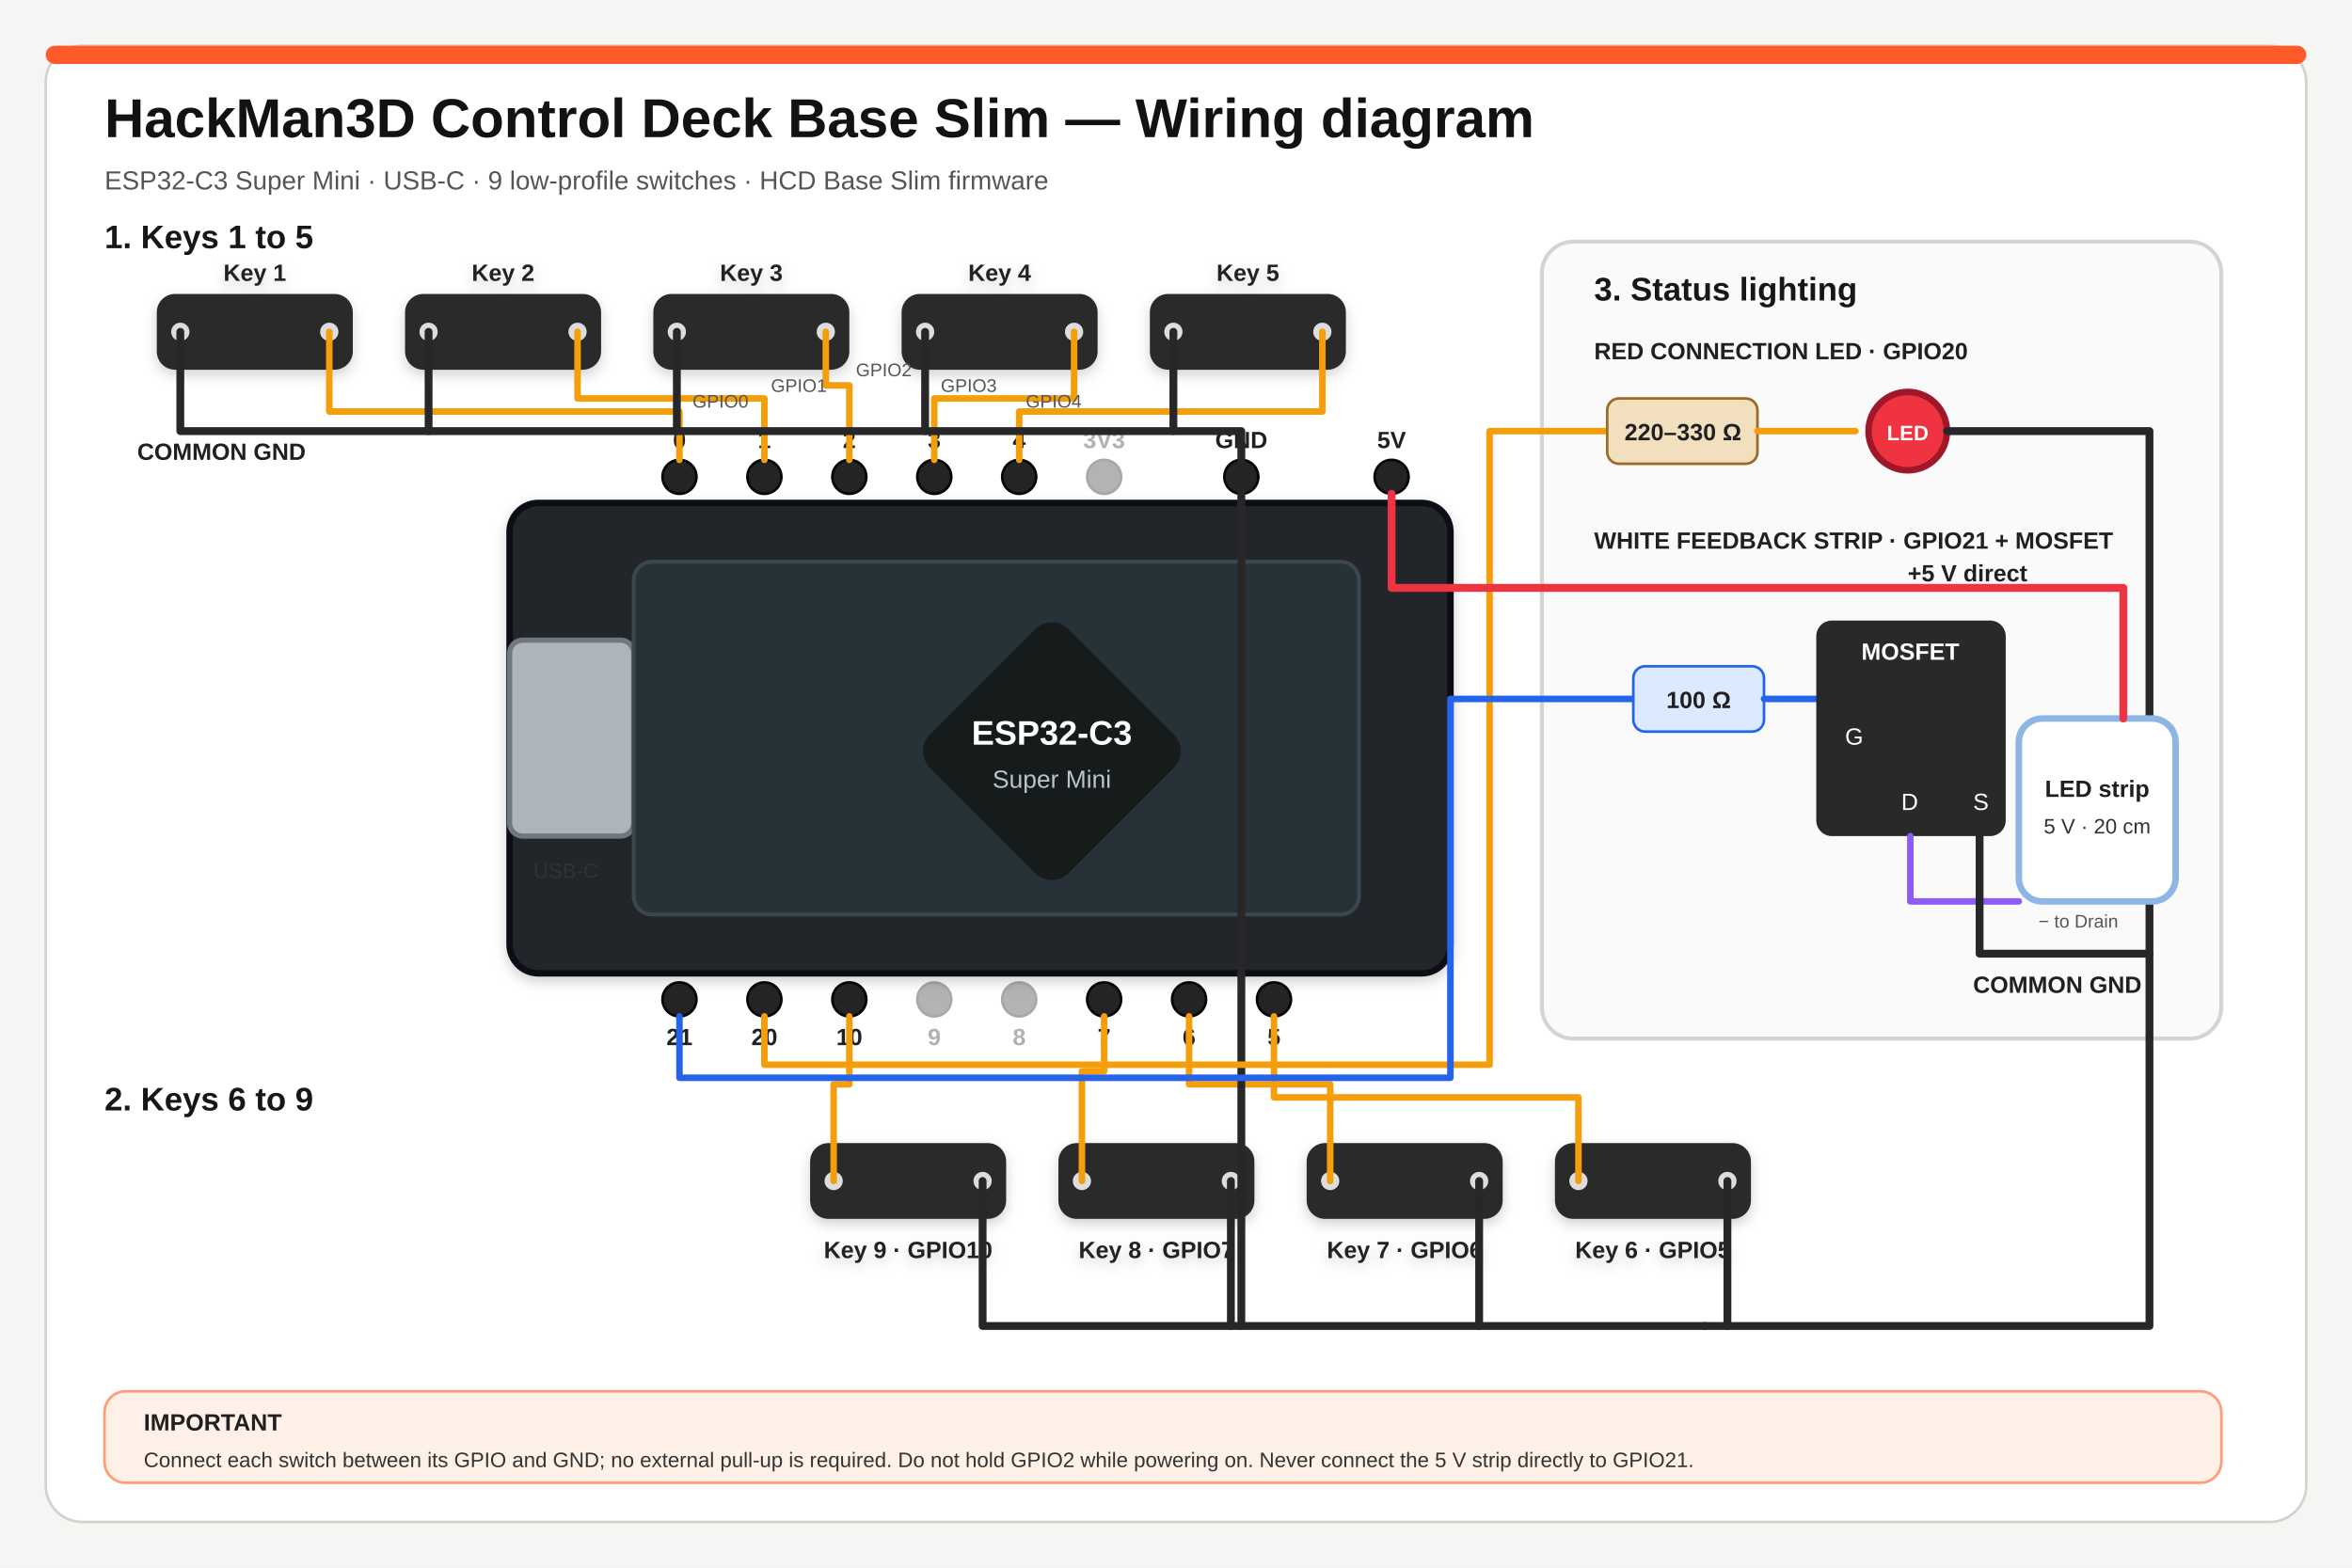
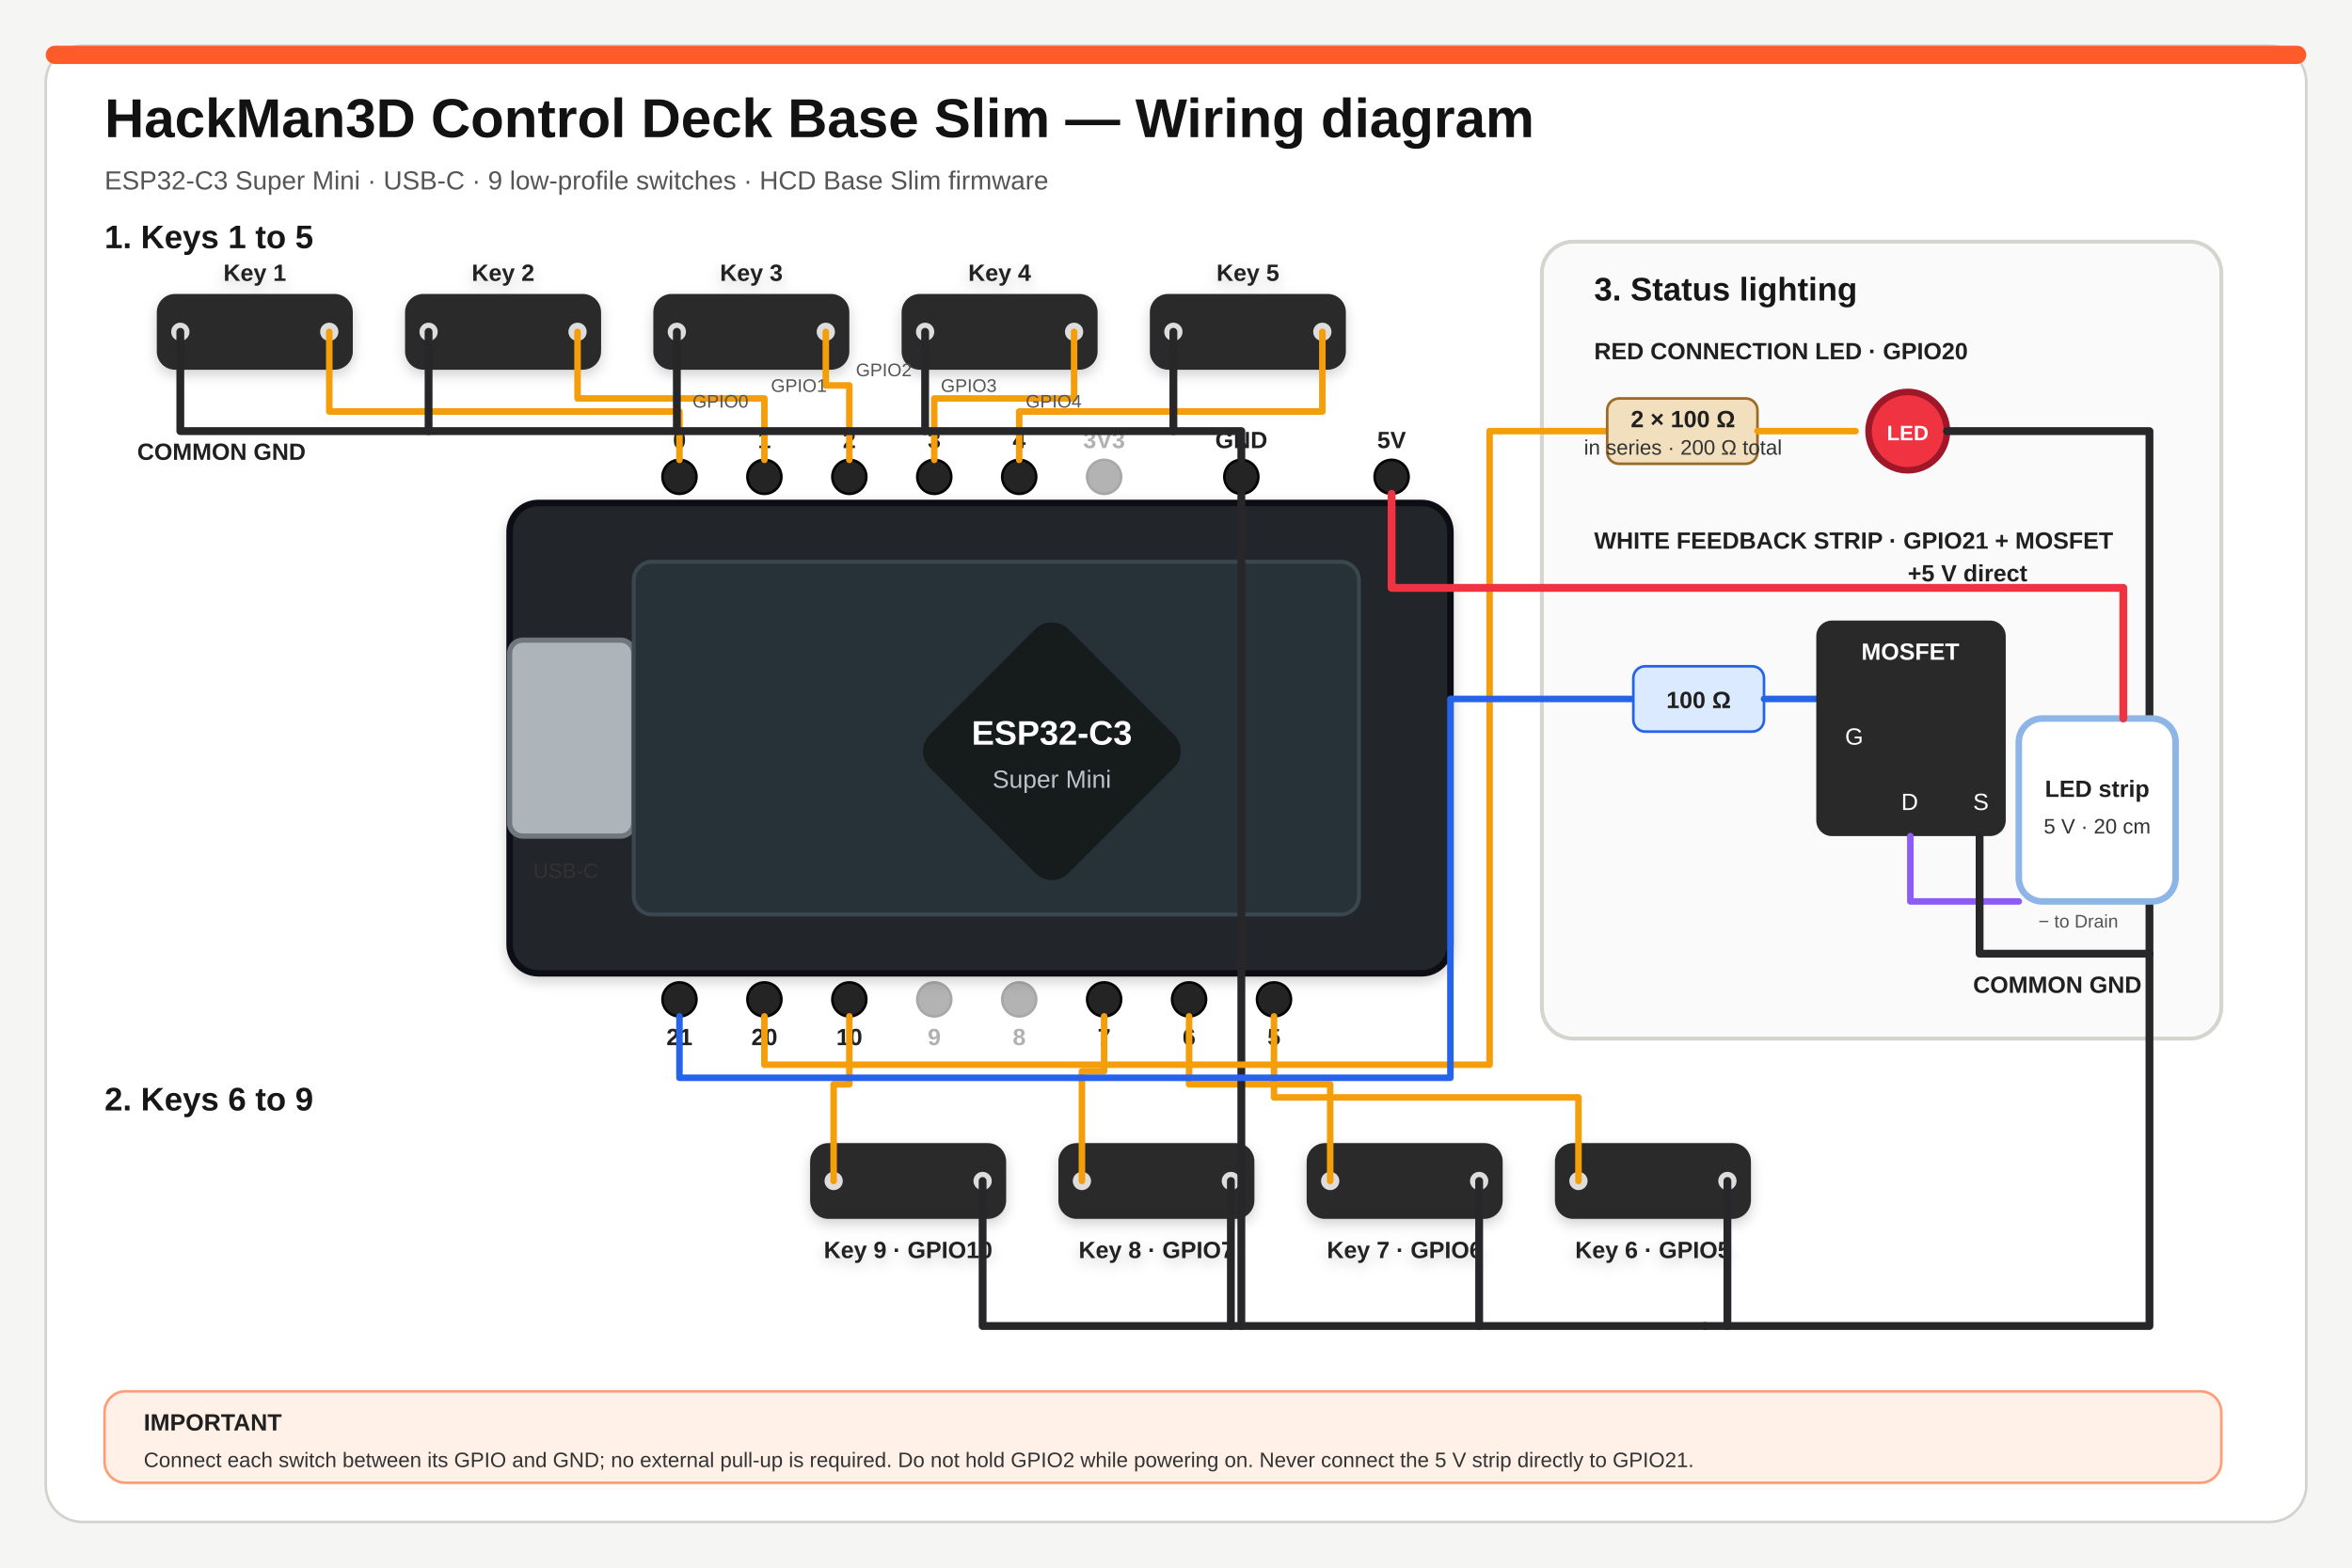
<svg xmlns="http://www.w3.org/2000/svg" width="1800" height="1200" viewBox="0 0 1800 1200">
  <defs>
    <style>
      .title{font-family:Arial,sans-serif;font-size:42px;font-weight:700;fill:#121212}.subtitle{font-family:Arial,sans-serif;font-size:20px;fill:#555}
      .section{font-family:Arial,sans-serif;font-size:25px;font-weight:700;fill:#171717}.label{font-family:Arial,sans-serif;font-size:18px;font-weight:700;fill:#202020}
      .small{font-family:Arial,sans-serif;font-size:16px;fill:#333}.tiny{font-family:Arial,sans-serif;font-size:14px;fill:#555}
      .signal{fill:none;stroke:#f59e0b;stroke-width:5;stroke-linejoin:round;stroke-linecap:round}
      .ground{fill:none;stroke:#27272a;stroke-width:6;stroke-linejoin:round;stroke-linecap:round}
      .power{fill:none;stroke:#ef3340;stroke-width:6;stroke-linejoin:round;stroke-linecap:round}
      .gate{fill:none;stroke:#2563eb;stroke-width:5;stroke-linejoin:round;stroke-linecap:round}
      .drain{fill:none;stroke:#8b5cf6;stroke-width:5;stroke-linejoin:round;stroke-linecap:round}
      .pin{fill:#242424;stroke:#050505;stroke-width:2}.unused{opacity:.35}
    </style>
    <filter id="shadow" x="-20%" y="-20%" width="140%" height="140%">
      <feDropShadow dx="0" dy="4" stdDeviation="5" flood-opacity=".18" />
    </filter>
  </defs>
  <rect width="1800" height="1200" fill="#f5f5f3" />
  <rect x="35" y="35" width="1730" height="1130" rx="28" fill="#fff" stroke="#d2d2ce" stroke-width="2" />
  <rect x="35" y="35" width="1730" height="14" rx="7" fill="#ff5a2a" />
  <text x="80" y="105" class="title">HackMan3D Control Deck Base Slim — Wiring diagram</text>
  <text x="80" y="145" class="subtitle">ESP32-C3 Super Mini · USB-C · 9 low-profile switches · HCD Base Slim firmware</text>
  <text x="80" y="190" class="section">1. Keys 1 to 5</text>
  <g filter="url(#shadow)">
    <g transform="translate(120 225)">
      <rect width="150" height="58" rx="14" fill="#292929" />
      <circle cx="18" cy="29" r="7" fill="#ddd" />
      <circle cx="132" cy="29" r="7" fill="#ddd" />
      <text x="75" y="-10" text-anchor="middle" class="label">Key 1</text>
    </g>
    <g transform="translate(310 225)">
      <rect width="150" height="58" rx="14" fill="#292929" />
      <circle cx="18" cy="29" r="7" fill="#ddd" />
      <circle cx="132" cy="29" r="7" fill="#ddd" />
      <text x="75" y="-10" text-anchor="middle" class="label">Key 2</text>
    </g>
    <g transform="translate(500 225)">
      <rect width="150" height="58" rx="14" fill="#292929" />
      <circle cx="18" cy="29" r="7" fill="#ddd" />
      <circle cx="132" cy="29" r="7" fill="#ddd" />
      <text x="75" y="-10" text-anchor="middle" class="label">Key 3</text>
    </g>
    <g transform="translate(690 225)">
      <rect width="150" height="58" rx="14" fill="#292929" />
      <circle cx="18" cy="29" r="7" fill="#ddd" />
      <circle cx="132" cy="29" r="7" fill="#ddd" />
      <text x="75" y="-10" text-anchor="middle" class="label">Key 4</text>
    </g>
    <g transform="translate(880 225)">
      <rect width="150" height="58" rx="14" fill="#292929" />
      <circle cx="18" cy="29" r="7" fill="#ddd" />
      <circle cx="132" cy="29" r="7" fill="#ddd" />
      <text x="75" y="-10" text-anchor="middle" class="label">Key 5</text>
    </g>
  </g>
  <g filter="url(#shadow)">
    <rect x="390" y="385" width="720" height="360" rx="22" fill="#20262b" stroke="#0e1113" stroke-width="5" />
    <rect x="390" y="490" width="95" height="150" rx="10" fill="#aeb5ba" stroke="#6f777d" stroke-width="4" />
    <rect x="485" y="430" width="555" height="270" rx="14" fill="#273139" stroke="#3a4650" stroke-width="3" />
    <rect x="730" y="500" width="150" height="150" rx="18" fill="#161a1e" transform="rotate(45 805 575)" />
    <text x="805" y="570" text-anchor="middle" fill="#fff" font-family="Arial" font-size="26" font-weight="700">ESP32-C3</text>
    <text x="805" y="603" text-anchor="middle" fill="#bbc4ca" font-family="Arial" font-size="19">Super Mini</text>
    <text x="433" y="672" text-anchor="middle" class="small">USB-C</text>
  </g>
  <g>
    <g transform="translate(520 365)">
      <circle r="13" class="pin" />
      <text y="-22" text-anchor="middle" class="label">0</text>
    </g>
    <g transform="translate(585 365)">
      <circle r="13" class="pin" />
      <text y="-22" text-anchor="middle" class="label">1</text>
    </g>
    <g transform="translate(650 365)">
      <circle r="13" class="pin" />
      <text y="-22" text-anchor="middle" class="label">2</text>
    </g>
    <g transform="translate(715 365)">
      <circle r="13" class="pin" />
      <text y="-22" text-anchor="middle" class="label">3</text>
    </g>
    <g transform="translate(780 365)">
      <circle r="13" class="pin" />
      <text y="-22" text-anchor="middle" class="label">4</text>
    </g>
    <g transform="translate(845 365)" class="unused">
      <circle r="13" class="pin" />
      <text y="-22" text-anchor="middle" class="label">3V3</text>
    </g>
    <g transform="translate(950 365)">
      <circle r="13" class="pin" />
      <text y="-22" text-anchor="middle" class="label">GND</text>
    </g>
    <g transform="translate(1065 365)">
      <circle r="13" class="pin" />
      <text y="-22" text-anchor="middle" class="label">5V</text>
    </g>
  </g>
  <g>
    <g transform="translate(520 765)">
      <circle r="13" class="pin" />
      <text y="35" text-anchor="middle" class="label">21</text>
    </g>
    <g transform="translate(585 765)">
      <circle r="13" class="pin" />
      <text y="35" text-anchor="middle" class="label">20</text>
    </g>
    <g transform="translate(650 765)">
      <circle r="13" class="pin" />
      <text y="35" text-anchor="middle" class="label">10</text>
    </g>
    <g transform="translate(715 765)" class="unused">
      <circle r="13" class="pin" />
      <text y="35" text-anchor="middle" class="label">9</text>
    </g>
    <g transform="translate(780 765)" class="unused">
      <circle r="13" class="pin" />
      <text y="35" text-anchor="middle" class="label">8</text>
    </g>
    <g transform="translate(845 765)">
      <circle r="13" class="pin" />
      <text y="35" text-anchor="middle" class="label">7</text>
    </g>
    <g transform="translate(910 765)">
      <circle r="13" class="pin" />
      <text y="35" text-anchor="middle" class="label">6</text>
    </g>
    <g transform="translate(975 765)">
      <circle r="13" class="pin" />
      <text y="35" text-anchor="middle" class="label">5</text>
    </g>
  </g>
  <path class="signal" d="M252 254 V315 H520 V352" />
  <path class="signal" d="M442 254 V305 H585 V352" />
  <path class="signal" d="M632 254 V295 H650 V352" />
  <path class="signal" d="M822 254 V305 H715 V352" />
  <path class="signal" d="M1012 254 V315 H780 V352" />
  <text x="530" y="312" class="tiny" fill="#a35f00">GPIO0</text>
  <text x="590" y="300" class="tiny" fill="#a35f00">GPIO1</text>
  <text x="655" y="288" class="tiny" fill="#a35f00">GPIO2</text>
  <text x="720" y="300" class="tiny" fill="#a35f00">GPIO3</text>
  <text x="785" y="312" class="tiny" fill="#a35f00">GPIO4</text>
  <path class="ground" d="M138 254 V330 H950 V352" />
  <path class="ground" d="M328 254 V330" />
  <path class="ground" d="M518 254 V330" />
  <path class="ground" d="M708 254 V330" />
  <path class="ground" d="M898 254 V330" />
  <text x="105" y="352" class="label">COMMON GND</text>
  <text x="80" y="850" class="section">2. Keys 6 to 9</text>
  <g filter="url(#shadow)">
    <g transform="translate(620 875)">
      <rect width="150" height="58" rx="14" fill="#292929" />
      <circle cx="18" cy="29" r="7" fill="#ddd" />
      <circle cx="132" cy="29" r="7" fill="#ddd" />
      <text x="75" y="88" text-anchor="middle" class="label">Key 9 · GPIO10</text>
    </g>
    <g transform="translate(810 875)">
      <rect width="150" height="58" rx="14" fill="#292929" />
      <circle cx="18" cy="29" r="7" fill="#ddd" />
      <circle cx="132" cy="29" r="7" fill="#ddd" />
      <text x="75" y="88" text-anchor="middle" class="label">Key 8 · GPIO7</text>
    </g>
    <g transform="translate(1000 875)">
      <rect width="150" height="58" rx="14" fill="#292929" />
      <circle cx="18" cy="29" r="7" fill="#ddd" />
      <circle cx="132" cy="29" r="7" fill="#ddd" />
      <text x="75" y="88" text-anchor="middle" class="label">Key 7 · GPIO6</text>
    </g>
    <g transform="translate(1190 875)">
      <rect width="150" height="58" rx="14" fill="#292929" />
      <circle cx="18" cy="29" r="7" fill="#ddd" />
      <circle cx="132" cy="29" r="7" fill="#ddd" />
      <text x="75" y="88" text-anchor="middle" class="label">Key 6 · GPIO5</text>
    </g>
  </g>
  <path class="signal" d="M638 904 V830 H650 V778" />
  <path class="signal" d="M828 904 V820 H845 V778" />
  <path class="signal" d="M1018 904 V830 H910 V778" />
  <path class="signal" d="M1208 904 V840 H975 V778" />
  <path class="ground" d="M752 904 V1015 H1305" />
  <path class="ground" d="M942 904 V1015" />
  <path class="ground" d="M1132 904 V1015" />
  <path class="ground" d="M1322 904 V1015" />
  <path class="ground" d="M950 378 V1015" />
  <rect x="1180" y="185" width="520" height="610" rx="24" fill="#fafafa" stroke="#d5d5d0" stroke-width="3" />
  <text x="1220" y="230" class="section">3. Status lighting</text>
  <text x="1220" y="275" class="label" fill="#dc2638">RED CONNECTION LED · GPIO20</text>
  <path class="signal" d="M585 778 V815 H1140 V330 H1230" />
  <rect x="1230" y="305" width="115" height="50" rx="9" fill="#f1dfbd" stroke="#9b6a26" stroke-width="2" />
-   <text x="1288" y="337" text-anchor="middle" class="label">220–330 Ω</text>
+   <text x="1288" y="327" text-anchor="middle" class="label">2 × 100 Ω</text>
+   <text x="1288" y="348" text-anchor="middle" class="small">in series · 200 Ω total</text>
  <path class="signal" d="M1345 330 H1420" />
  <circle cx="1460" cy="330" r="30" fill="#ef3340" stroke="#9f1728" stroke-width="5" />
  <text x="1460" y="337" text-anchor="middle" fill="#fff" font-family="Arial" font-size="16" font-weight="700">LED</text>
  <path class="ground" d="M1490 330 H1645 V730" />
  <text x="1220" y="420" class="label" fill="#2563eb">WHITE FEEDBACK STRIP · GPIO21 + MOSFET</text>
  <path class="gate" d="M520 778 V825 H1110 V535 H1250" />
  <rect x="1250" y="510" width="100" height="50" rx="9" fill="#dbeafe" stroke="#2563eb" stroke-width="2" />
  <text x="1300" y="542" text-anchor="middle" class="label">100 Ω</text>
  <path class="gate" d="M1350 535 H1390" />
  <rect x="1390" y="475" width="145" height="165" rx="12" fill="#292929" />
  <text x="1462" y="505" text-anchor="middle" fill="#fff" font-family="Arial" font-size="18" font-weight="700">MOSFET</text>
  <text x="1412" y="570" fill="#fff" font-family="Arial" font-size="18">G</text>
  <text x="1455" y="620" fill="#fff" font-family="Arial" font-size="18">D</text>
  <text x="1510" y="620" fill="#fff" font-family="Arial" font-size="18">S</text>
  <path class="drain" d="M1462 640 V690 H1545" />
  <path class="ground" d="M1515 640 V730 H1645" />
  <rect x="1545" y="550" width="120" height="140" rx="18" fill="#fff" stroke="#8db5e5" stroke-width="5" />
  <text x="1605" y="610" text-anchor="middle" class="label">LED strip</text>
  <text x="1605" y="638" text-anchor="middle" class="small">5 V · 20 cm</text>
  <path class="power" d="M1065 378 V450 H1625 V550" />
  <text x="1460" y="445" class="label" fill="#d52232">+5 V direct</text>
  <text x="1560" y="710" class="tiny" fill="#6d28d9">− to Drain</text>
  <path class="ground" d="M1645 730 V1015 H1305" />
  <text x="1510" y="760" class="label">COMMON GND</text>
  <rect x="80" y="1065" width="1620" height="70" rx="16" fill="#fff0e8" stroke="#ff9d77" stroke-width="2" />
  <text x="110" y="1095" class="label">IMPORTANT</text>
  <text x="110" y="1123" class="small">Connect each switch between its GPIO and GND; no external pull-up is required. Do not hold GPIO2 while powering on. Never connect the 5 V strip directly to GPIO21.</text>
</svg>
